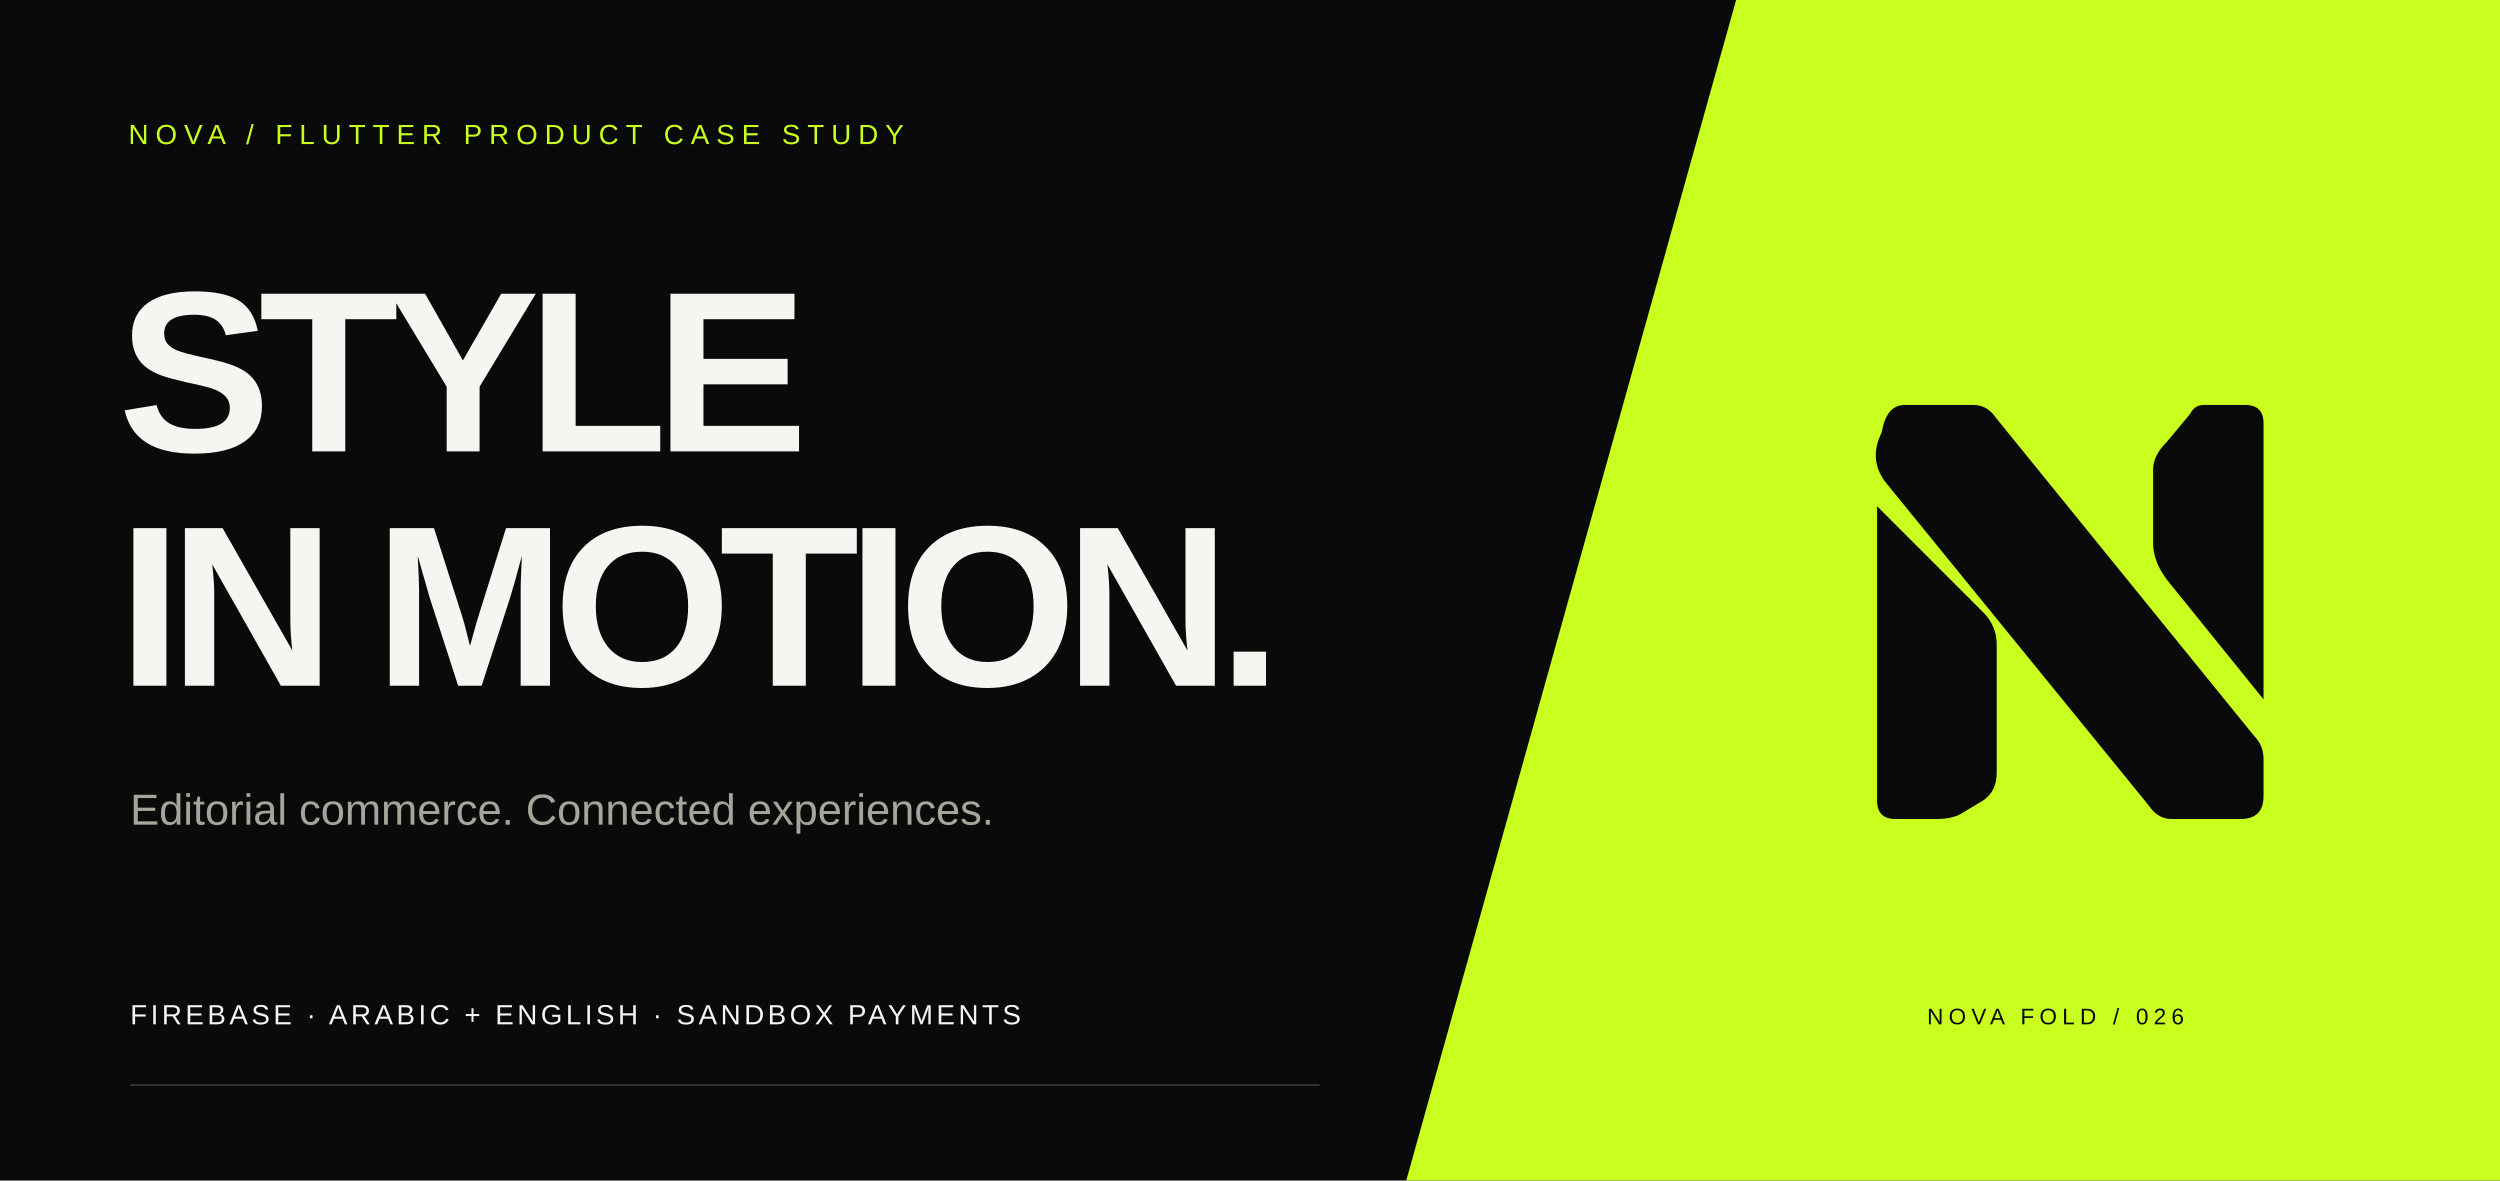
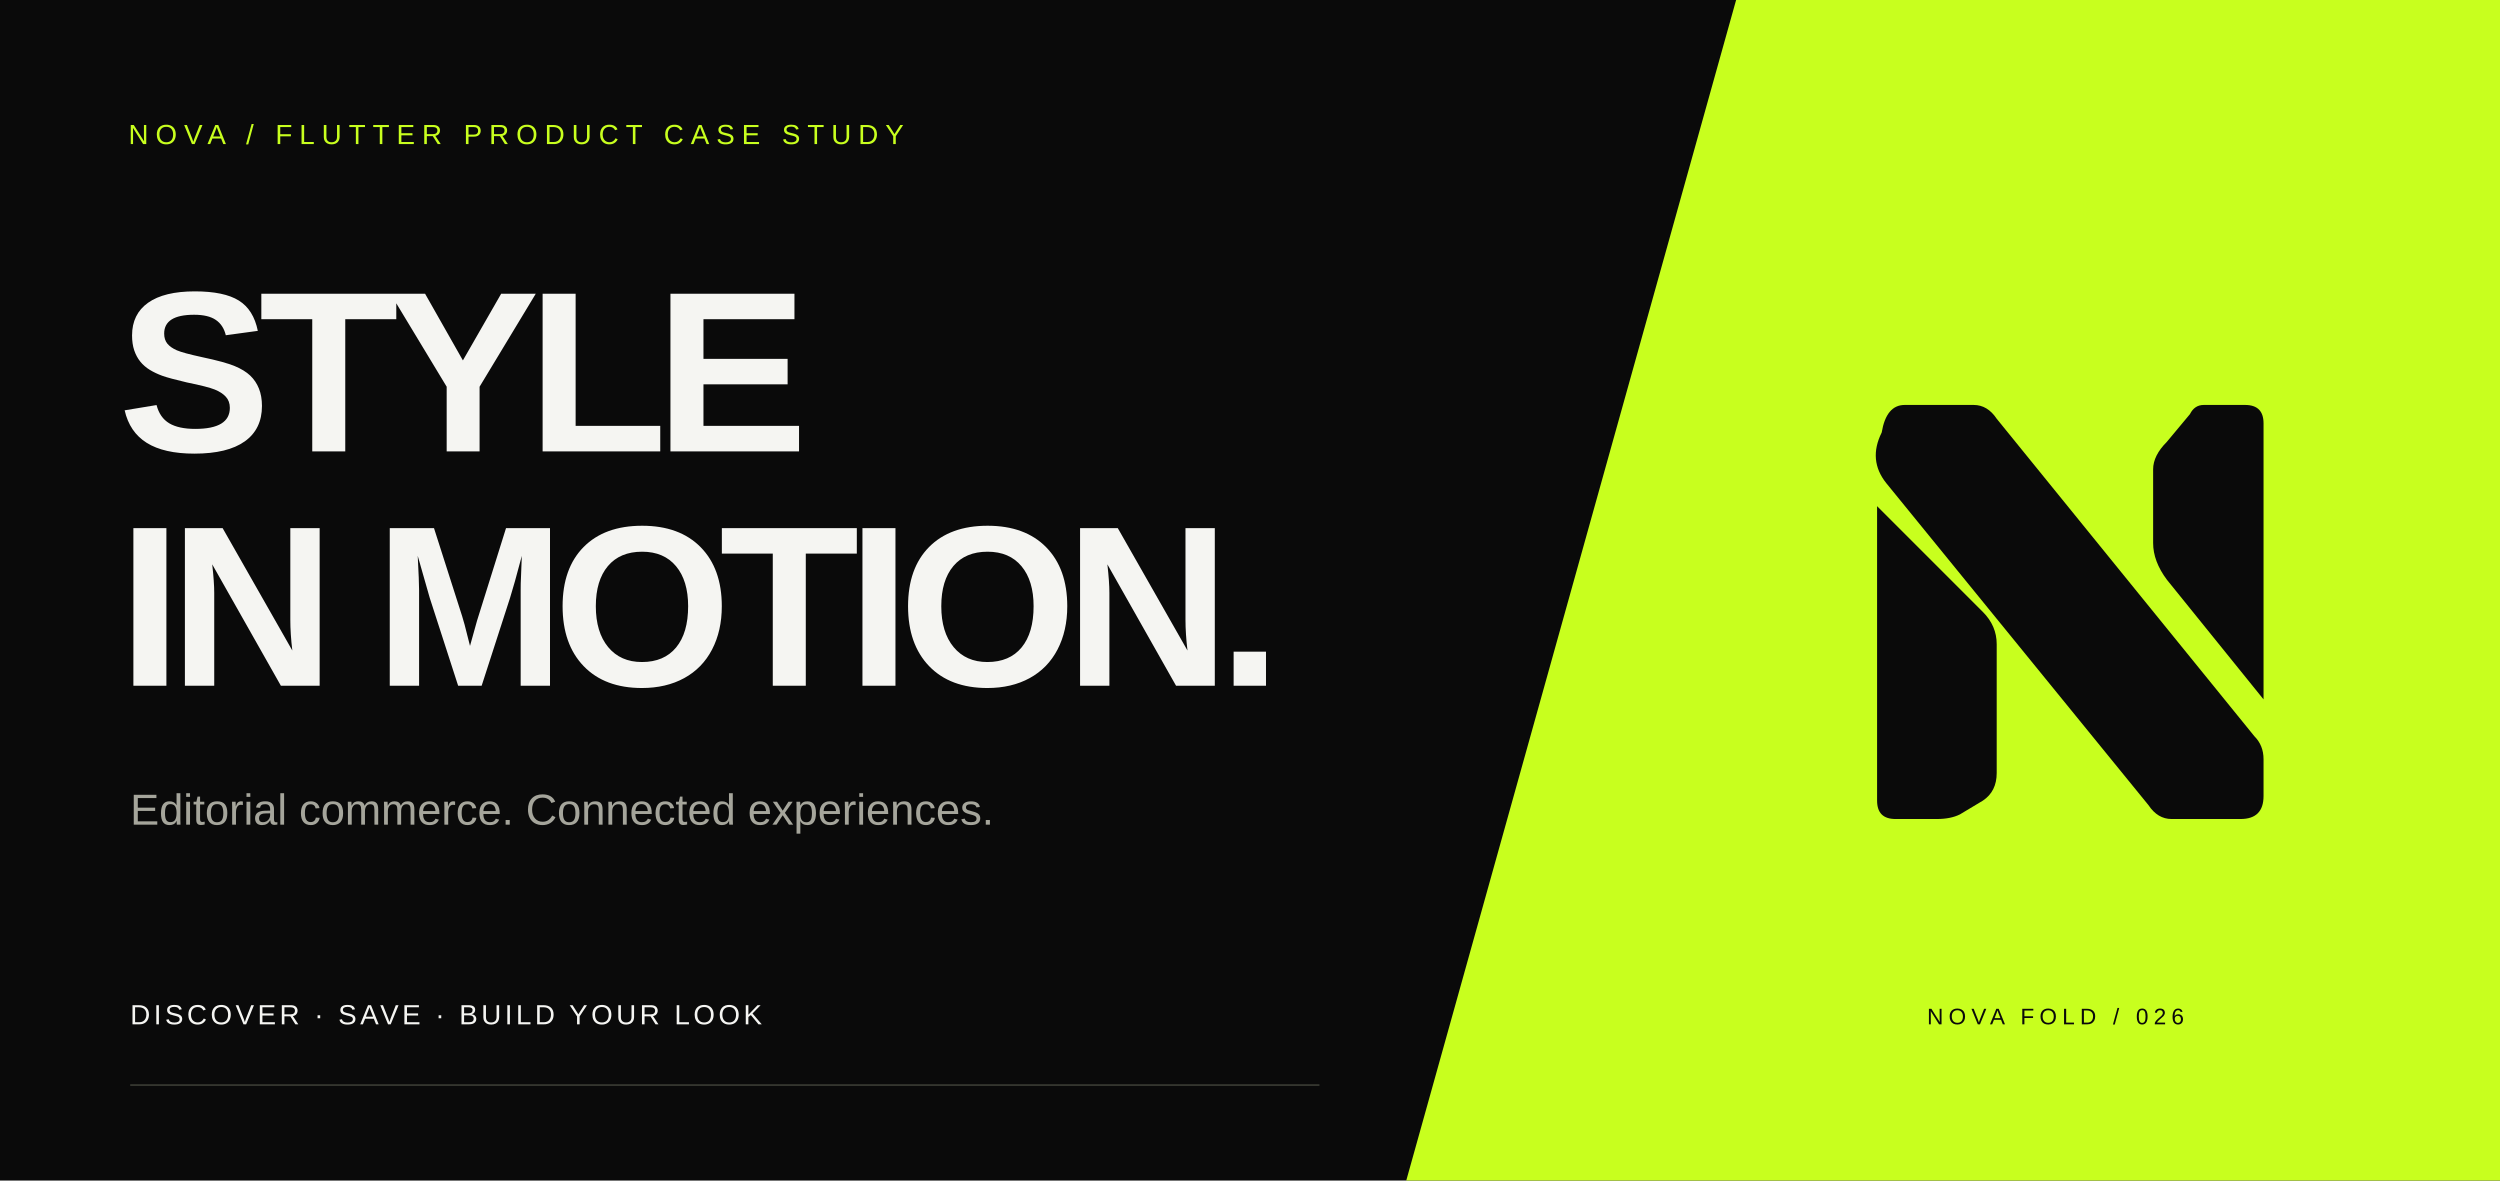
<svg xmlns="http://www.w3.org/2000/svg" width="1440" height="680" viewBox="0 0 1440 680">
  <rect width="1440" height="680" fill="#0A0A0A" />
  <path d="M1000 0H1440V680H810Z" fill="#C8FF1E" />
  <g font-family="Arial,Helvetica,sans-serif">
    <text x="74" y="83" fill="#C8FF1E" font-size="16" letter-spacing="4">NOVA / FLUTTER PRODUCT CASE STUDY</text>
    <text x="68" y="260" fill="#F5F5F2" font-size="132" font-weight="900" letter-spacing="-7">STYLE</text>
    <text x="68" y="395" fill="#F5F5F2" font-size="132" font-weight="900" letter-spacing="-7">IN MOTION.</text>
    <text x="75" y="475" fill="#A5A59B" font-size="25">Editorial commerce. Connected experiences.</text>
-     <text x="75" y="590" fill="#F5F5F2" font-size="16" letter-spacing="2">FIREBASE · ARABIC + ENGLISH · SANDBOX PAYMENTS</text>
+     <text x="75" y="590" fill="#F5F5F2" font-size="16" letter-spacing="2">DISCOVER · SAVE · BUILD YOUR LOOK</text>
  </g>
  <g transform="translate(1060 220) scale(2.65)">
    <g fill="#0A0A0A" transform="translate(0 0) scale(1)">
      <path id="leftFold" d="M 8 27 L 31 50 Q 34 53 34 57 L 34 85 Q 34 89 31 91 L 26 94 Q 24 95 21 95 L 12 95 Q 8 95 8 91 Z" />
      <path id="rightFold" d="M 79 5 L 88 5 Q 92 5 92 9 L 92 69 L 71 43 Q 68 39 68 35 L 68 19 Q 68 16 71 13 L 76 7 Q 77 5 79 5 Z" />
      <path id="diagonal" d="M 14 5 L 29 5 Q 32 5 34 8 L 90 77 Q 92 79 92 82 L 92 90 Q 92 95 87 95 L 72 95 Q 69 95 67 92 L 10 22 Q 6 17 9 11 Q 10 5 14 5 Z" />
    </g>
  </g>
  <path d="M75 625H760" stroke="#373831" />
  <text x="1110" y="590" fill="#0A0A0A" font-family="Arial,sans-serif" font-size="13" letter-spacing="3">NOVA FOLD / 026</text>
</svg>
